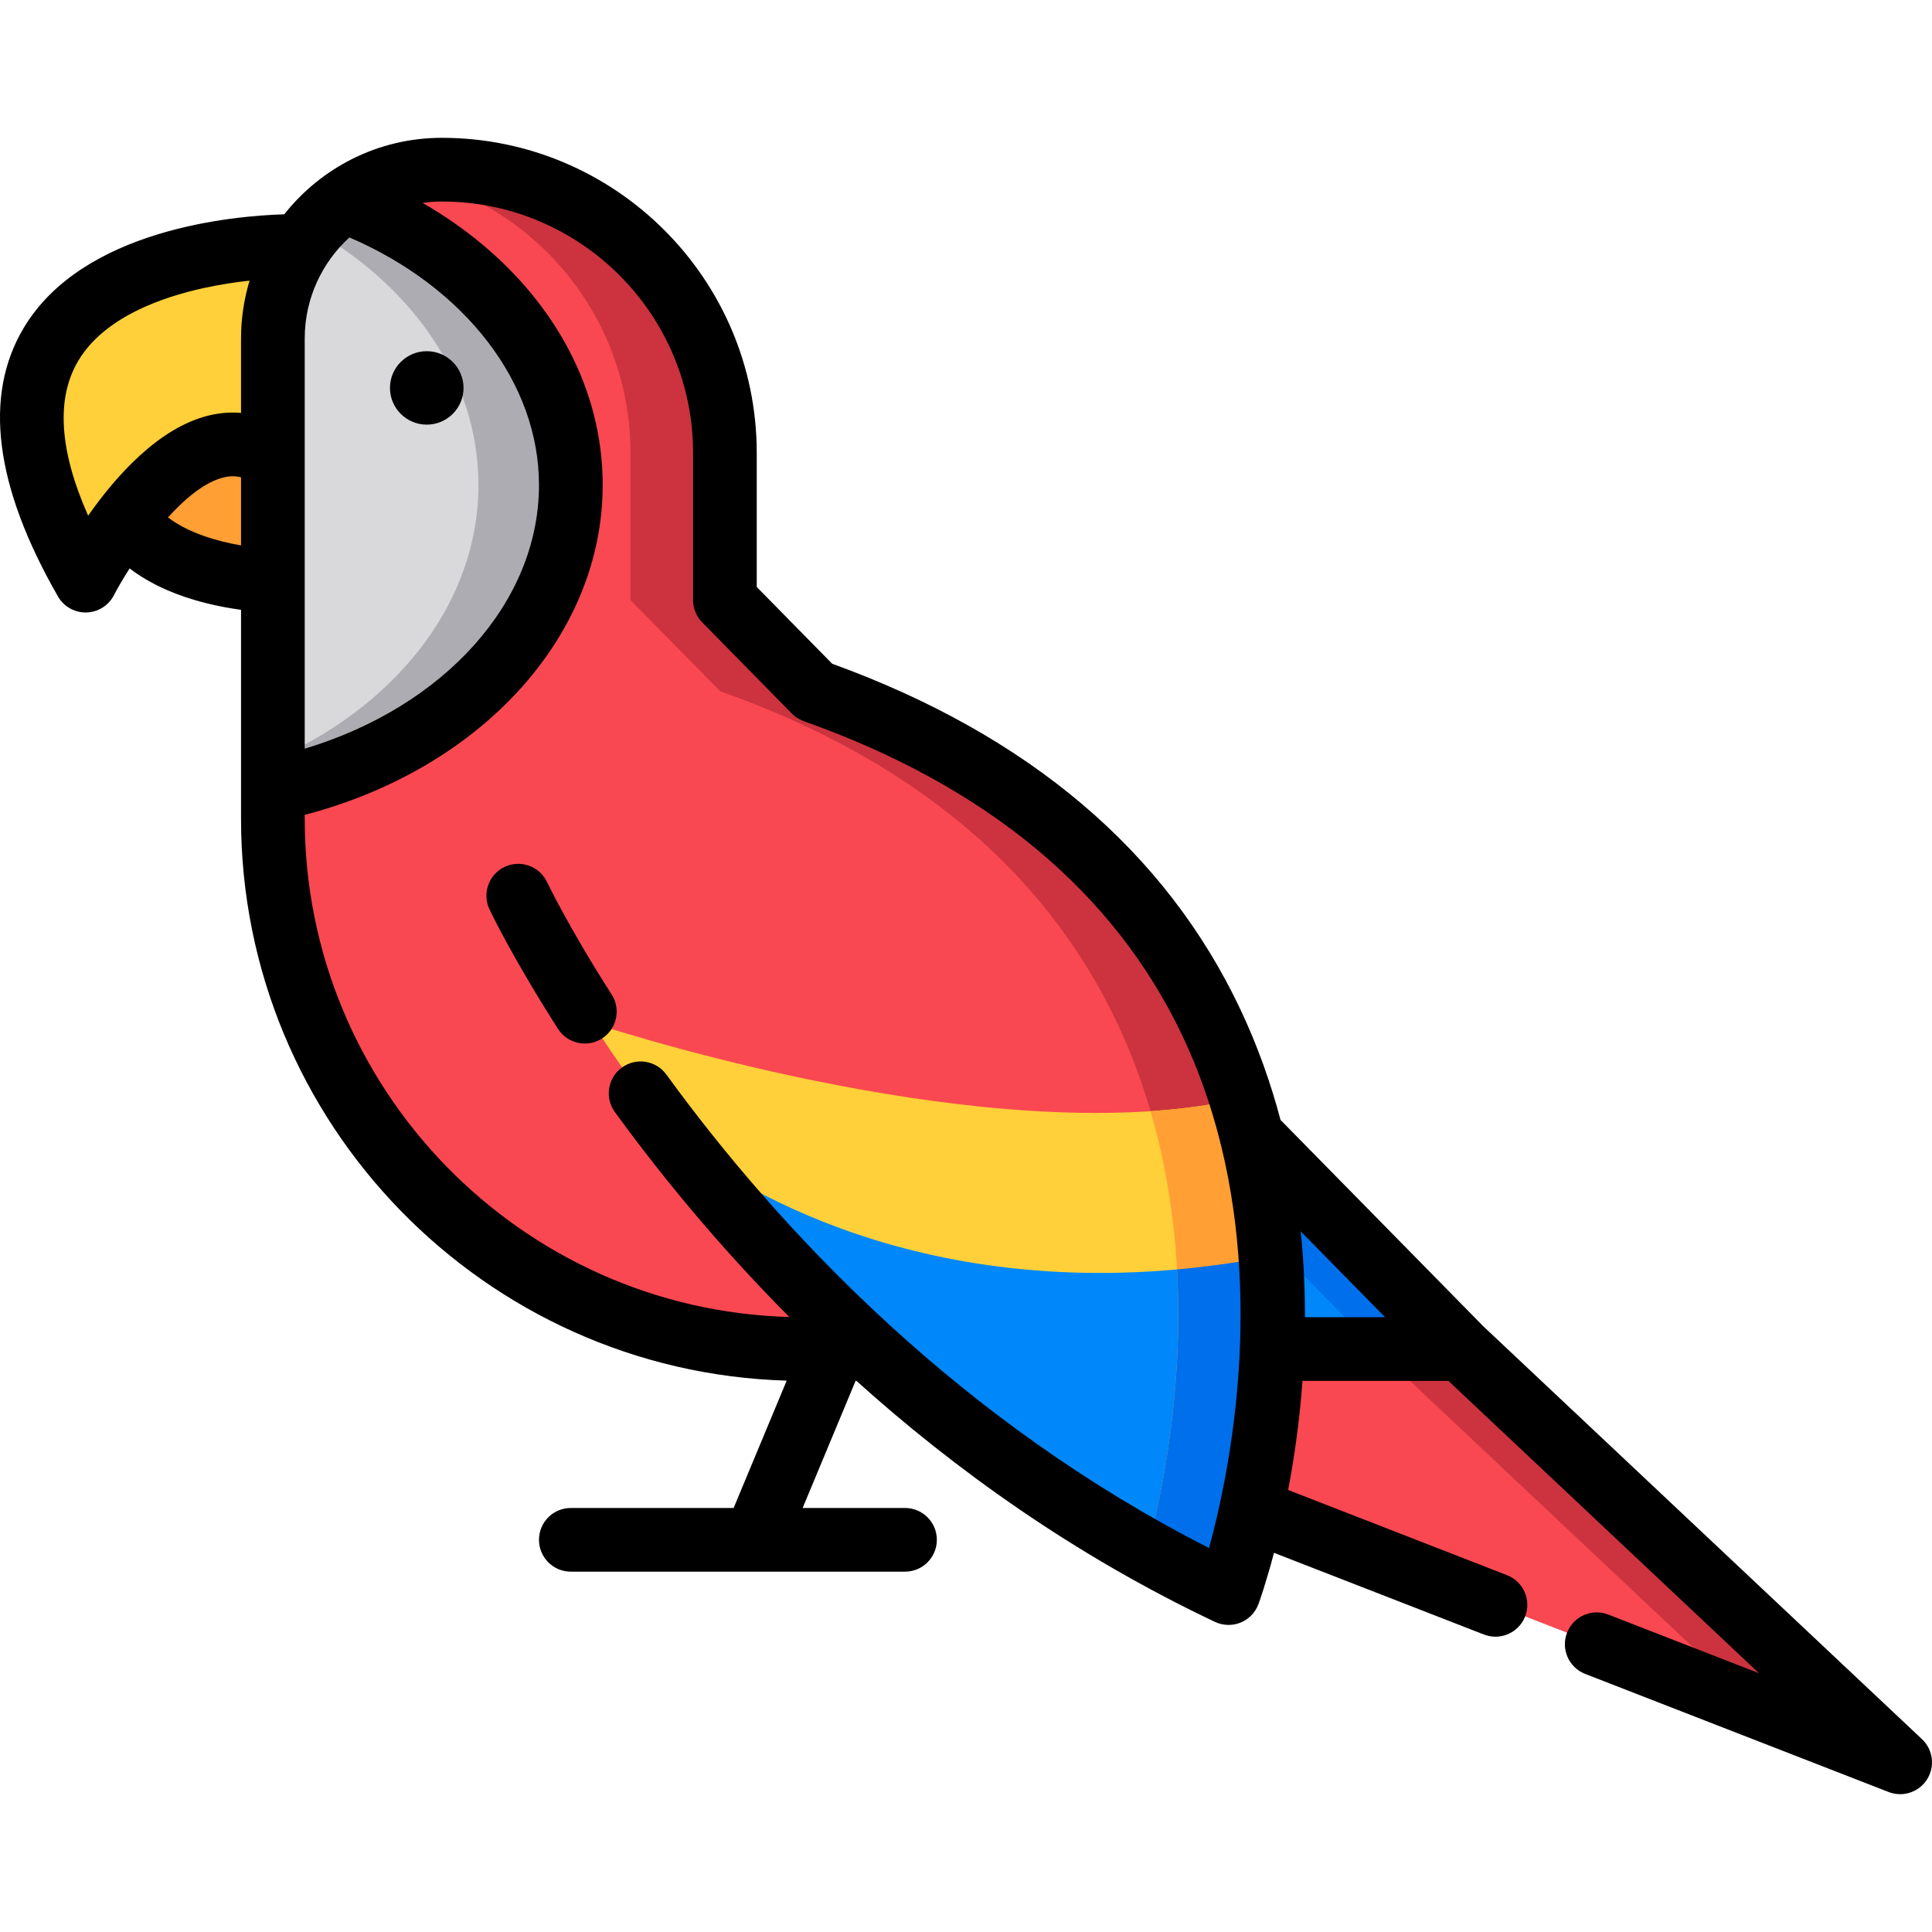
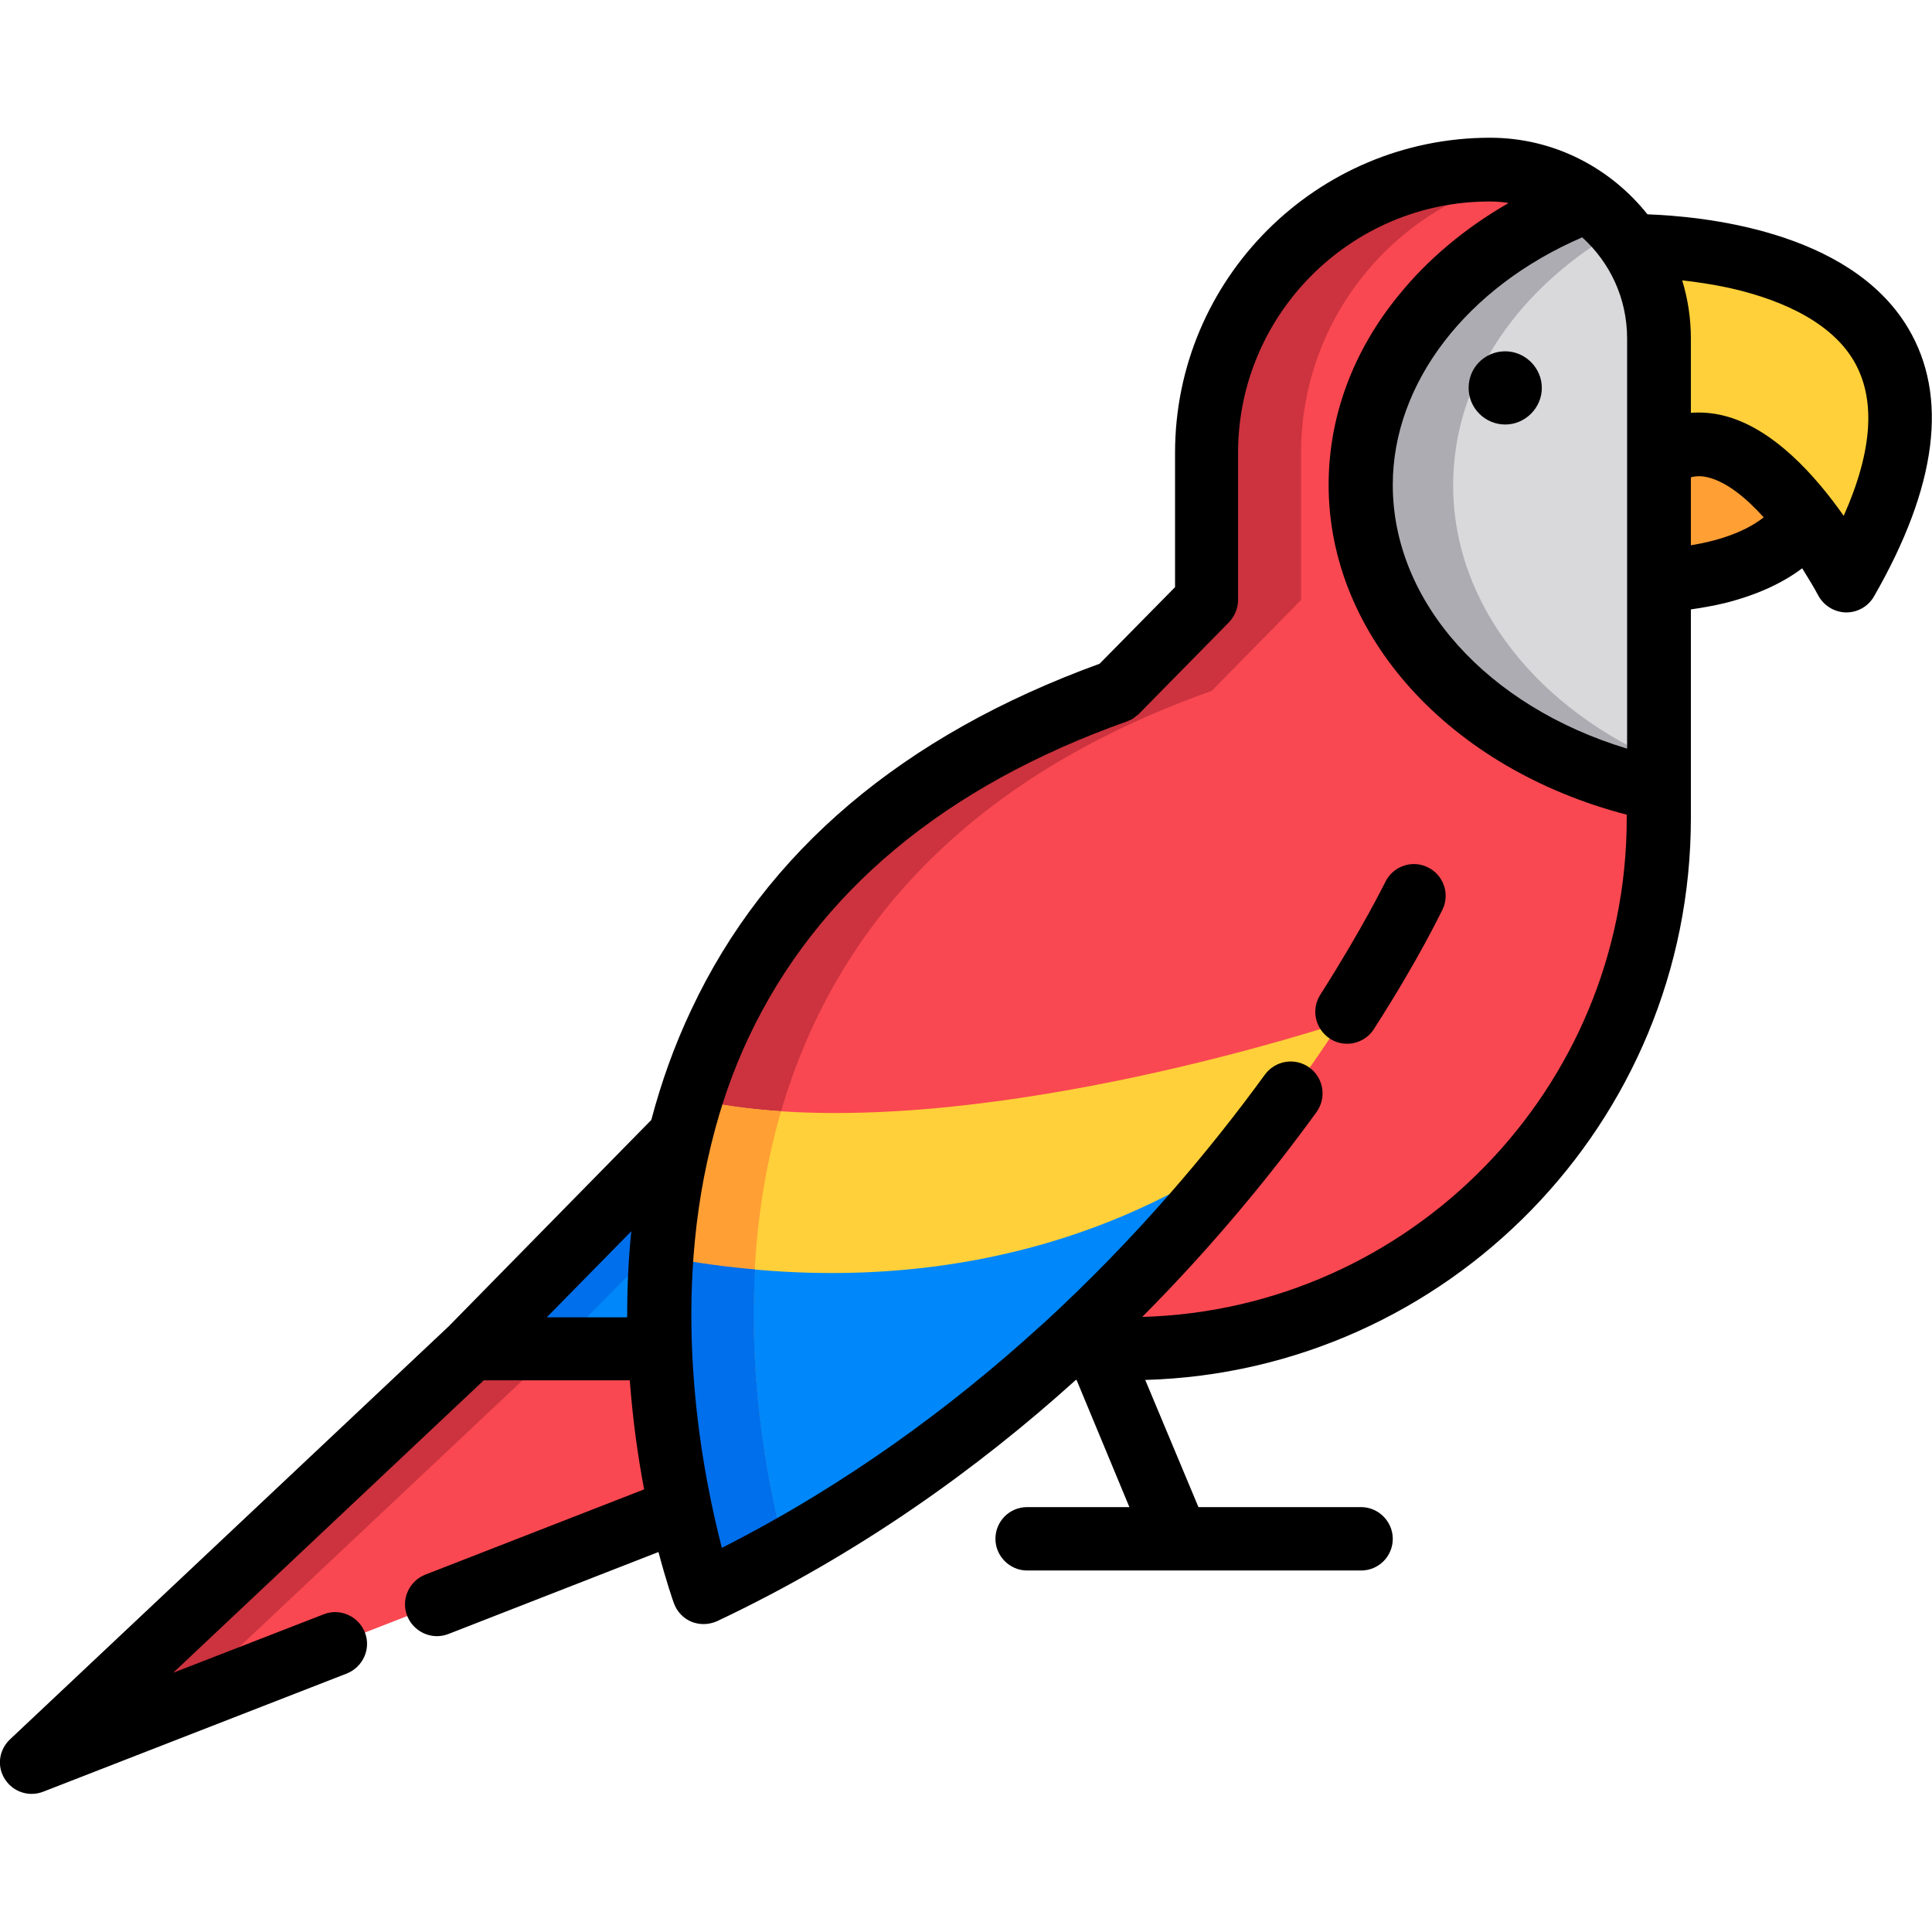
- <svg xmlns="http://www.w3.org/2000/svg" version="1.1" id="Layer_1" x="0px" y="0px" viewBox="0 0 512.001 512.001" style="enable-background:new 0 0 512.001 512.001;" xml:space="preserve">
-   <path style="fill:#F94851;" d="M387.194,357.515L387.194,357.515h-43.988l0,0c0,0-2.458,0-6.102,0  c-0.668,16.681-3.055,31.426-5.488,42.606v0.001l171.945,66.916L387.194,357.515z" />
-   <path style="fill:#0088FA;" d="M331.719,301.068c4.917,19.697,6.082,39.116,5.389,56.447c3.642,0,6.098,0,6.098,0h43.988  L331.719,301.068z" />
-   <path style="fill:#006FEC;" d="M331.719,301.068c2.332,9.341,3.812,18.616,4.659,27.64l28.31,28.807h22.505L331.719,301.068z" />
-   <polygon style="fill:#CC333E;" points="503.56,467.038 387.194,357.515 364.688,357.515 465.189,452.104 " />
-   <path style="fill:#FF9F34;" d="M72.316,121.357c-14.356-10.255-29.324,3.455-39.018,16.09l0.039-0.008  c10.649,16.083,38.978,16.432,38.978,16.432v-32.514H72.316z" />
-   <path style="fill:#FFD039;" d="M22.689,153.872c0,0,25.669-49.627,49.627-32.514l7.346-56.169  C79.662,65.189-29.796,62.471,22.689,153.872z" />
-   <path style="fill:#F94851;" d="M323.065,422.187c0,0,64.609-177.204-109.733-239.017l-0.021-0.023l-23.726-24.143v-39.013  c0-41.438-33.592-75.029-75.03-75.029l0,0c-24.721,0-44.761,20.04-44.761,44.761v127.218c0,77.636,62.937,140.573,140.573,140.573  h17.35C227.717,357.515,277.6,401.715,323.065,422.187z" />
-   <path style="fill:#CC333E;" d="M213.332,183.17l-0.021-0.023l-23.727-24.143v-39.013c0-41.438-33.591-75.029-75.029-75.029l0,0  c-3.371,0-6.65,0.385-9.809,1.092c35.388,6.035,62.333,36.831,62.333,73.939v39.013l23.727,24.143l0.021,0.023  c149.497,53.004,123.295,190.849,112.792,229.063c6.298,3.461,12.772,6.792,19.447,9.954  C323.065,422.187,387.673,244.983,213.332,183.17z" />
-   <path style="fill:#FFD039;" d="M323.431,421.133c2.922-8.631,21.954-69.134,3.121-129.485c-0.918,0.16-1.847,0.325-2.79,0.503  c-62.208,11.667-153.464-16.735-166.854-21.078C183.432,311.739,237.614,379.776,323.431,421.133z" />
-   <path style="fill:#0088FA;" d="M323.428,421.138c2.234-6.593,13.933-43.648,10.817-87.765  c-83.578,15.211-136.684-17.166-155.258-31.402C209.34,340.938,256.865,389.062,323.428,421.138z" />
-   <path style="fill:#D9D9DB;" d="M70.357,209.274c45.445-9.471,78.941-42.042,78.941-80.765c0-33.119-24.501-61.736-60.025-75.252  l-0.07-0.033c-11.414,8.112-18.867,21.431-18.867,36.499v119.528L70.357,209.274z" />
-   <path style="fill:#ADACB2;" d="M89.272,53.256l-0.07-0.033c-2.808,1.995-5.373,4.31-7.65,6.883  c27.353,15.115,45.239,40.111,45.239,68.401c0,31.995-22.877,59.774-56.457,73.809v6.933l0.021,0.023  c45.445-9.471,78.941-42.042,78.941-80.765C149.296,95.391,124.795,66.772,89.272,53.256z" />
-   <path style="fill:#FF9F34;" d="M323.431,421.133c2.923-8.631,21.954-69.134,3.12-129.485c-0.918,0.16-1.847,0.325-2.79,0.503  c-6.044,1.133-12.363,1.885-18.857,2.32c14.047,47.982,4.682,95.546-0.954,116.539C310.253,414.53,316.746,417.911,323.431,421.133z  " />
-   <path style="fill:#006FEC;" d="M323.428,421.138c2.234-6.593,13.933-43.648,10.817-87.765c-7.697,1.401-15.136,2.399-22.313,3.044  c1.782,31.943-4.023,59.837-7.985,74.596C310.252,414.534,316.743,417.917,323.428,421.138z" />
-   <path d="M144.974,233.76c-1.993-4.213-7.023-6.013-11.233-4.024c-4.215,1.991-6.019,7.019-4.028,11.235  c0.244,0.516,6.111,12.863,18.168,31.687c1.611,2.515,4.335,3.889,7.114,3.889c1.558,0,3.135-0.431,4.545-1.335  c3.924-2.514,5.068-7.734,2.554-11.659C150.68,245.734,145.031,233.877,144.974,233.76z" />
-   <path d="M509.345,460.892l-116.25-109.41l-53.741-54.685c-2.571-9.713-6.02-19.495-10.571-29.157  c-19.794-42.022-56.214-72.874-108.245-91.742l-19.994-20.345v-35.559c0-46.025-37.444-83.47-83.47-83.47  c-16.905,0-31.983,7.935-41.735,20.267c-13.567,0.413-53.444,3.898-69.083,30.156c-10.72,17.999-7.655,41.93,9.111,71.128  c1.507,2.624,4.301,4.237,7.318,4.237c0.063,0,0.124,0,0.187-0.002c3.087-0.068,5.891-1.816,7.311-4.56  c0.888-1.717,2.33-4.238,4.171-7.113c5.335,4.086,12.162,7.18,20.422,9.24c3.309,0.825,6.429,1.367,9.098,1.728v55.338  c0,80.693,64.472,146.604,144.607,148.942l-14.06,33.744h-43.146c-4.662,0-8.439,3.779-8.439,8.439s3.777,8.439,8.439,8.439h48.724  c0.015,0,0.03,0.002,0.045,0.002c0.01,0,0.02-0.002,0.03-0.002h39.761c4.662,0,8.439-3.779,8.439-8.439s-3.777-8.439-8.439-8.439  h-27.128l14.031-33.675h0.23c26.037,23.435,57.593,46.138,95.006,63.859c1.142,0.541,2.377,0.812,3.613,0.812  c1.088,0,2.176-0.21,3.205-0.632c2.195-0.901,3.911-2.686,4.724-4.917c0.285-0.78,2.02-5.649,4.102-13.564l55.637,21.652  c1.006,0.392,2.04,0.577,3.058,0.577c3.378,0,6.568-2.042,7.867-5.381c1.69-4.344-0.46-9.235-4.805-10.925l-58.004-22.574  c1.593-8.382,3.018-18.164,3.806-28.908h38.669l82.314,77.472l-39.947-15.546c-4.344-1.692-9.235,0.46-10.925,4.804  c-1.69,4.344,0.46,9.236,4.805,10.925l80.408,31.292c1,0.389,2.036,0.576,3.058,0.576c2.828,0,5.555-1.426,7.139-3.935  C512.854,468.127,512.287,463.661,509.345,460.892z M80.754,89.724c0-10.603,4.57-20.159,11.84-26.806  c30.67,13.207,50.242,38.544,50.242,65.592c0,31.064-25.057,58.732-62.083,69.908V89.724H80.754z M20.745,95.609  C27.535,84.18,42.64,78.805,54.114,76.31c4.283-0.932,8.401-1.542,12.03-1.941c-1.47,4.865-2.269,10.017-2.269,15.355v19.702  c-2.788-0.239-5.635-0.018-8.502,0.673c-13.337,3.216-24.764,16.207-32.017,26.567C15.7,119.367,14.814,105.593,20.745,95.609z   M44.524,137.122c4.638-5.128,9.824-9.415,14.806-10.616c1.615-0.389,3.096-0.388,4.545-0.007v18.045  C57.624,143.466,49.892,141.253,44.524,137.122z M320.411,410.245c-32.898-16.717-60.867-37.408-84.161-58.65  c-0.21-0.214-0.431-0.417-0.664-0.608c-25.001-22.896-44.578-46.392-58.987-66.213c-2.741-3.771-8.02-4.602-11.789-1.863  c-3.771,2.741-4.605,8.019-1.863,11.789c11.939,16.423,27.307,35.279,46.231,54.321c-71.149-1.973-128.423-60.461-128.423-132.079  v-0.998c46.822-12.238,78.962-47.412,78.962-87.434c0-17.969-6.426-35.364-18.585-50.305c-7.788-9.569-17.687-17.835-29.149-24.438  c1.665-0.235,3.365-0.365,5.093-0.365c36.718,0,66.591,29.872,66.591,66.591v39.012c0,2.212,0.87,4.338,2.419,5.916l23.726,24.143  c0.043,0.044,0.09,0.081,0.135,0.124c0.135,0.133,0.275,0.261,0.419,0.385c0.059,0.05,0.118,0.099,0.178,0.147  c0.167,0.135,0.339,0.263,0.516,0.387c0.046,0.032,0.093,0.063,0.14,0.093c0.191,0.127,0.389,0.245,0.593,0.358  c0.035,0.019,0.07,0.037,0.105,0.056c0.217,0.116,0.442,0.222,0.673,0.32c0.013,0.006,0.028,0.011,0.043,0.018  c0.141,0.059,0.277,0.123,0.422,0.174c48.58,17.224,82.367,45.347,100.423,83.588c4.304,9.116,7.499,18.41,9.844,27.669  c0.07,0.414,0.176,0.821,0.308,1.224C334.556,348.28,325.427,391.9,320.411,410.245z M345.822,349.075  c0.016-7.328-0.318-14.951-1.123-22.76l22.367,22.76H345.822z" />
-   <path d="M113.094,93.07c-5.375,0-9.749,4.366-9.749,9.732s4.374,9.732,9.749,9.732c5.375,0,9.749-4.366,9.749-9.732  C122.844,97.436,118.471,93.07,113.094,93.07z" />
-   <g>
- </g>
-   <g>
- </g>
-   <g>
- </g>
-   <g>
- </g>
-   <g>
- </g>
-   <g>
- </g>
-   <g>
- </g>
-   <g>
- </g>
-   <g>
- </g>
-   <g>
- </g>
-   <g>
- </g>
-   <g>
- </g>
-   <g>
- </g>
-   <g>
- </g>
-   <g>
- </g>
+ <svg xmlns="http://www.w3.org/2000/svg" version="1.1" id="Layer_1" x="0px" y="0px" viewBox="0 0 512 512" style="enable-background:new 0 0 512 512;" xml:space="preserve">
+   <style type="text/css">
+ 	.st0{fill:#F94851;}
+ 	.st1{fill:#0088FA;}
+ 	.st2{fill:#006FEC;}
+ 	.st3{fill:#CC333E;}
+ 	.st4{fill:#FF9F34;}
+ 	.st5{fill:#FFD039;}
+ 	.st6{fill:#D9D9DB;}
+ 	.st7{fill:#ADACB2;}
+ </style>
+   <path class="st0" d="M8.4,467l171.9-66.9v0c-2.4-11.2-4.8-25.9-5.5-42.6c-3.6,0-6.1,0-6.1,0l0,0h-44l0,0L8.4,467z" />
+   <path class="st1" d="M124.8,357.5h44c0,0,2.5,0,6.1,0c-0.7-17.3,0.5-36.8,5.4-56.4L124.8,357.5z" />
+   <path class="st2" d="M124.8,357.5h22.5l28.3-28.8c0.8-9,2.3-18.3,4.7-27.6L124.8,357.5z" />
+   <polygon class="st3" points="46.8,452.1 147.3,357.5 124.8,357.5 8.4,467 " />
+   <path class="st4" d="M439.7,121.4v32.5c0,0,28.3-0.3,39-16.4l0,0C469,124.8,454,111.1,439.7,121.4L439.7,121.4z" />
+   <path class="st5" d="M432.3,65.2l7.3,56.2c24-17.1,49.6,32.5,49.6,32.5C541.8,62.5,432.3,65.2,432.3,65.2z" />
+   <path class="st0" d="M284.3,357.5h17.4c77.6,0,140.6-62.9,140.6-140.6V89.7c0-24.7-20-44.8-44.8-44.8l0,0c-41.4,0-75,33.6-75,75v39  l-23.7,24.1l0,0c-174.3,61.8-109.7,239-109.7,239C234.4,401.7,284.3,357.5,284.3,357.5z" />
+   <path class="st3" d="M188.9,422.2c6.7-3.2,13.1-6.5,19.4-10c-10.5-38.2-36.7-176.1,112.8-229.1l0,0l23.7-24.1v-39  c0-37.1,26.9-67.9,62.3-73.9c-3.2-0.7-6.4-1.1-9.8-1.1l0,0c-41.4,0-75,33.6-75,75v39l-23.7,24.1l0,0  C124.3,245,188.9,422.2,188.9,422.2z" />
+   <path class="st5" d="M355.1,271.1c-13.4,4.3-104.6,32.7-166.9,21.1c-0.9-0.2-1.9-0.3-2.8-0.5c-18.8,60.4,0.2,120.9,3.1,129.5  C274.4,379.8,328.6,311.7,355.1,271.1z" />
+   <path class="st1" d="M333,302c-18.6,14.2-71.7,46.6-155.3,31.4c-3.1,44.1,8.6,81.2,10.8,87.8C255.1,389.1,302.7,340.9,333,302z" />
+   <path class="st6" d="M441.7,209.3V89.7c0-15.1-7.5-28.4-18.9-36.5l-0.1,0c-35.5,13.5-60,42.1-60,75.3  C362.7,167.2,396.2,199.8,441.7,209.3L441.7,209.3z" />
+   <path class="st7" d="M362.7,128.5c0,38.7,33.5,71.3,78.9,80.8l0,0v-6.9c-33.6-14-56.5-41.8-56.5-73.8c0-28.3,17.9-53.3,45.2-68.4  c-2.3-2.6-4.8-4.9-7.7-6.9l-0.1,0C387.2,66.8,362.7,95.4,362.7,128.5z" />
+   <path class="st4" d="M208,411c-5.6-21-15-68.6-1-116.5c-6.5-0.4-12.8-1.2-18.9-2.3c-0.9-0.2-1.9-0.3-2.8-0.5  c-18.8,60.4,0.2,120.9,3.1,129.5C195.3,417.9,201.7,414.5,208,411z" />
+   <path class="st2" d="M208.1,411c-4-14.8-9.8-42.7-8-74.6c-7.2-0.6-14.6-1.6-22.3-3c-3.1,44.1,8.6,81.2,10.8,87.8  C195.3,417.9,201.7,414.5,208.1,411z" />
+   <path d="M349.9,263.6c-2.5,3.9-1.4,9.1,2.6,11.7c1.4,0.9,3,1.3,4.5,1.3c2.8,0,5.5-1.4,7.1-3.9c12.1-18.8,17.9-31.2,18.2-31.7  c2-4.2,0.2-9.2-4-11.2c-4.2-2-9.2-0.2-11.2,4C367,233.9,361.3,245.7,349.9,263.6z" />
+   <path d="M1.3,471.5c1.6,2.5,4.3,3.9,7.1,3.9c1,0,2.1-0.2,3.1-0.6l80.4-31.3c4.3-1.7,6.5-6.6,4.8-10.9s-6.6-6.5-10.9-4.8l-39.9,15.5  l82.3-77.5h38.7c0.8,10.7,2.2,20.5,3.8,28.9l-58,22.6c-4.3,1.7-6.5,6.6-4.8,10.9c1.3,3.3,4.5,5.4,7.9,5.4c1,0,2.1-0.2,3.1-0.6  l55.6-21.7c2.1,7.9,3.8,12.8,4.1,13.6c0.8,2.2,2.5,4,4.7,4.9c1,0.4,2.1,0.6,3.2,0.6c1.2,0,2.5-0.3,3.6-0.8  c37.4-17.7,69-40.4,95-63.9h0.2l14,33.7h-27.1c-4.7,0-8.4,3.8-8.4,8.4s3.8,8.4,8.4,8.4h39.8c0,0,0,0,0,0c0,0,0,0,0,0h48.7  c4.7,0,8.4-3.8,8.4-8.4s-3.8-8.4-8.4-8.4h-43.1l-14.1-33.7c80.1-2.3,144.6-68.2,144.6-148.9v-55.3c2.7-0.4,5.8-0.9,9.1-1.7  c8.3-2.1,15.1-5.2,20.4-9.2c1.8,2.9,3.3,5.4,4.2,7.1c1.4,2.7,4.2,4.5,7.3,4.6c0.1,0,0.1,0,0.2,0c3,0,5.8-1.6,7.3-4.2  c16.8-29.2,19.8-53.1,9.1-71.1c-15.6-26.3-55.5-29.7-69.1-30.2c-9.8-12.3-24.8-20.3-41.7-20.3c-46,0-83.5,37.4-83.5,83.5v35.6  l-20,20.3c-52,18.9-88.5,49.7-108.2,91.7c-4.6,9.7-8,19.4-10.6,29.2l-53.7,54.7L2.7,460.9C-0.3,463.7-0.9,468.1,1.3,471.5z   M431.2,89.7v108.7c-37-11.2-62.1-38.8-62.1-69.9c0-27,19.6-52.4,50.2-65.6C426.7,69.6,431.2,79.1,431.2,89.7L431.2,89.7z   M488.6,136.7c-7.3-10.4-18.7-23.4-32-26.6c-2.9-0.7-5.7-0.9-8.5-0.7V89.7c0-5.3-0.8-10.5-2.3-15.4c3.6,0.4,7.7,1,12,1.9  c11.5,2.5,26.6,7.9,33.4,19.3C497.2,105.6,496.3,119.4,488.6,136.7z M448.1,144.5v-18c1.4-0.4,2.9-0.4,4.5,0  c5,1.2,10.2,5.5,14.8,10.6C462.1,141.3,454.4,143.5,448.1,144.5z M188.4,303.6c0.1-0.4,0.2-0.8,0.3-1.2c2.3-9.3,5.5-18.6,9.8-27.7  c18.1-38.2,51.8-66.4,100.4-83.6c0.1-0.1,0.3-0.1,0.4-0.2c0,0,0,0,0,0c0.2-0.1,0.5-0.2,0.7-0.3c0,0,0.1,0,0.1-0.1  c0.2-0.1,0.4-0.2,0.6-0.4c0,0,0.1-0.1,0.1-0.1c0.2-0.1,0.3-0.3,0.5-0.4c0.1,0,0.1-0.1,0.2-0.1c0.1-0.1,0.3-0.3,0.4-0.4  c0,0,0.1-0.1,0.1-0.1l23.7-24.1c1.5-1.6,2.4-3.7,2.4-5.9v-39c0-36.7,29.9-66.6,66.6-66.6c1.7,0,3.4,0.1,5.1,0.4  c-11.5,6.6-21.4,14.9-29.1,24.4c-12.2,14.9-18.6,32.3-18.6,50.3c0,40,32.1,75.2,79,87.4v1c0,71.6-57.3,130.1-128.4,132.1  c18.9-19,34.3-37.9,46.2-54.3c2.7-3.8,1.9-9-1.9-11.8c-3.8-2.7-9-1.9-11.8,1.9c-14.4,19.8-34,43.3-59,66.2c-0.2,0.2-0.5,0.4-0.7,0.6  c-23.3,21.2-51.3,41.9-84.2,58.6C186.6,391.9,177.4,348.3,188.4,303.6z M144.9,349.1l22.4-22.8c-0.8,7.8-1.1,15.4-1.1,22.8H144.9z" />
+   <path d="M389.2,102.8c0,5.4,4.4,9.7,9.7,9.7s9.7-4.4,9.7-9.7s-4.4-9.7-9.7-9.7C393.5,93.1,389.2,97.4,389.2,102.8z" />
</svg>
